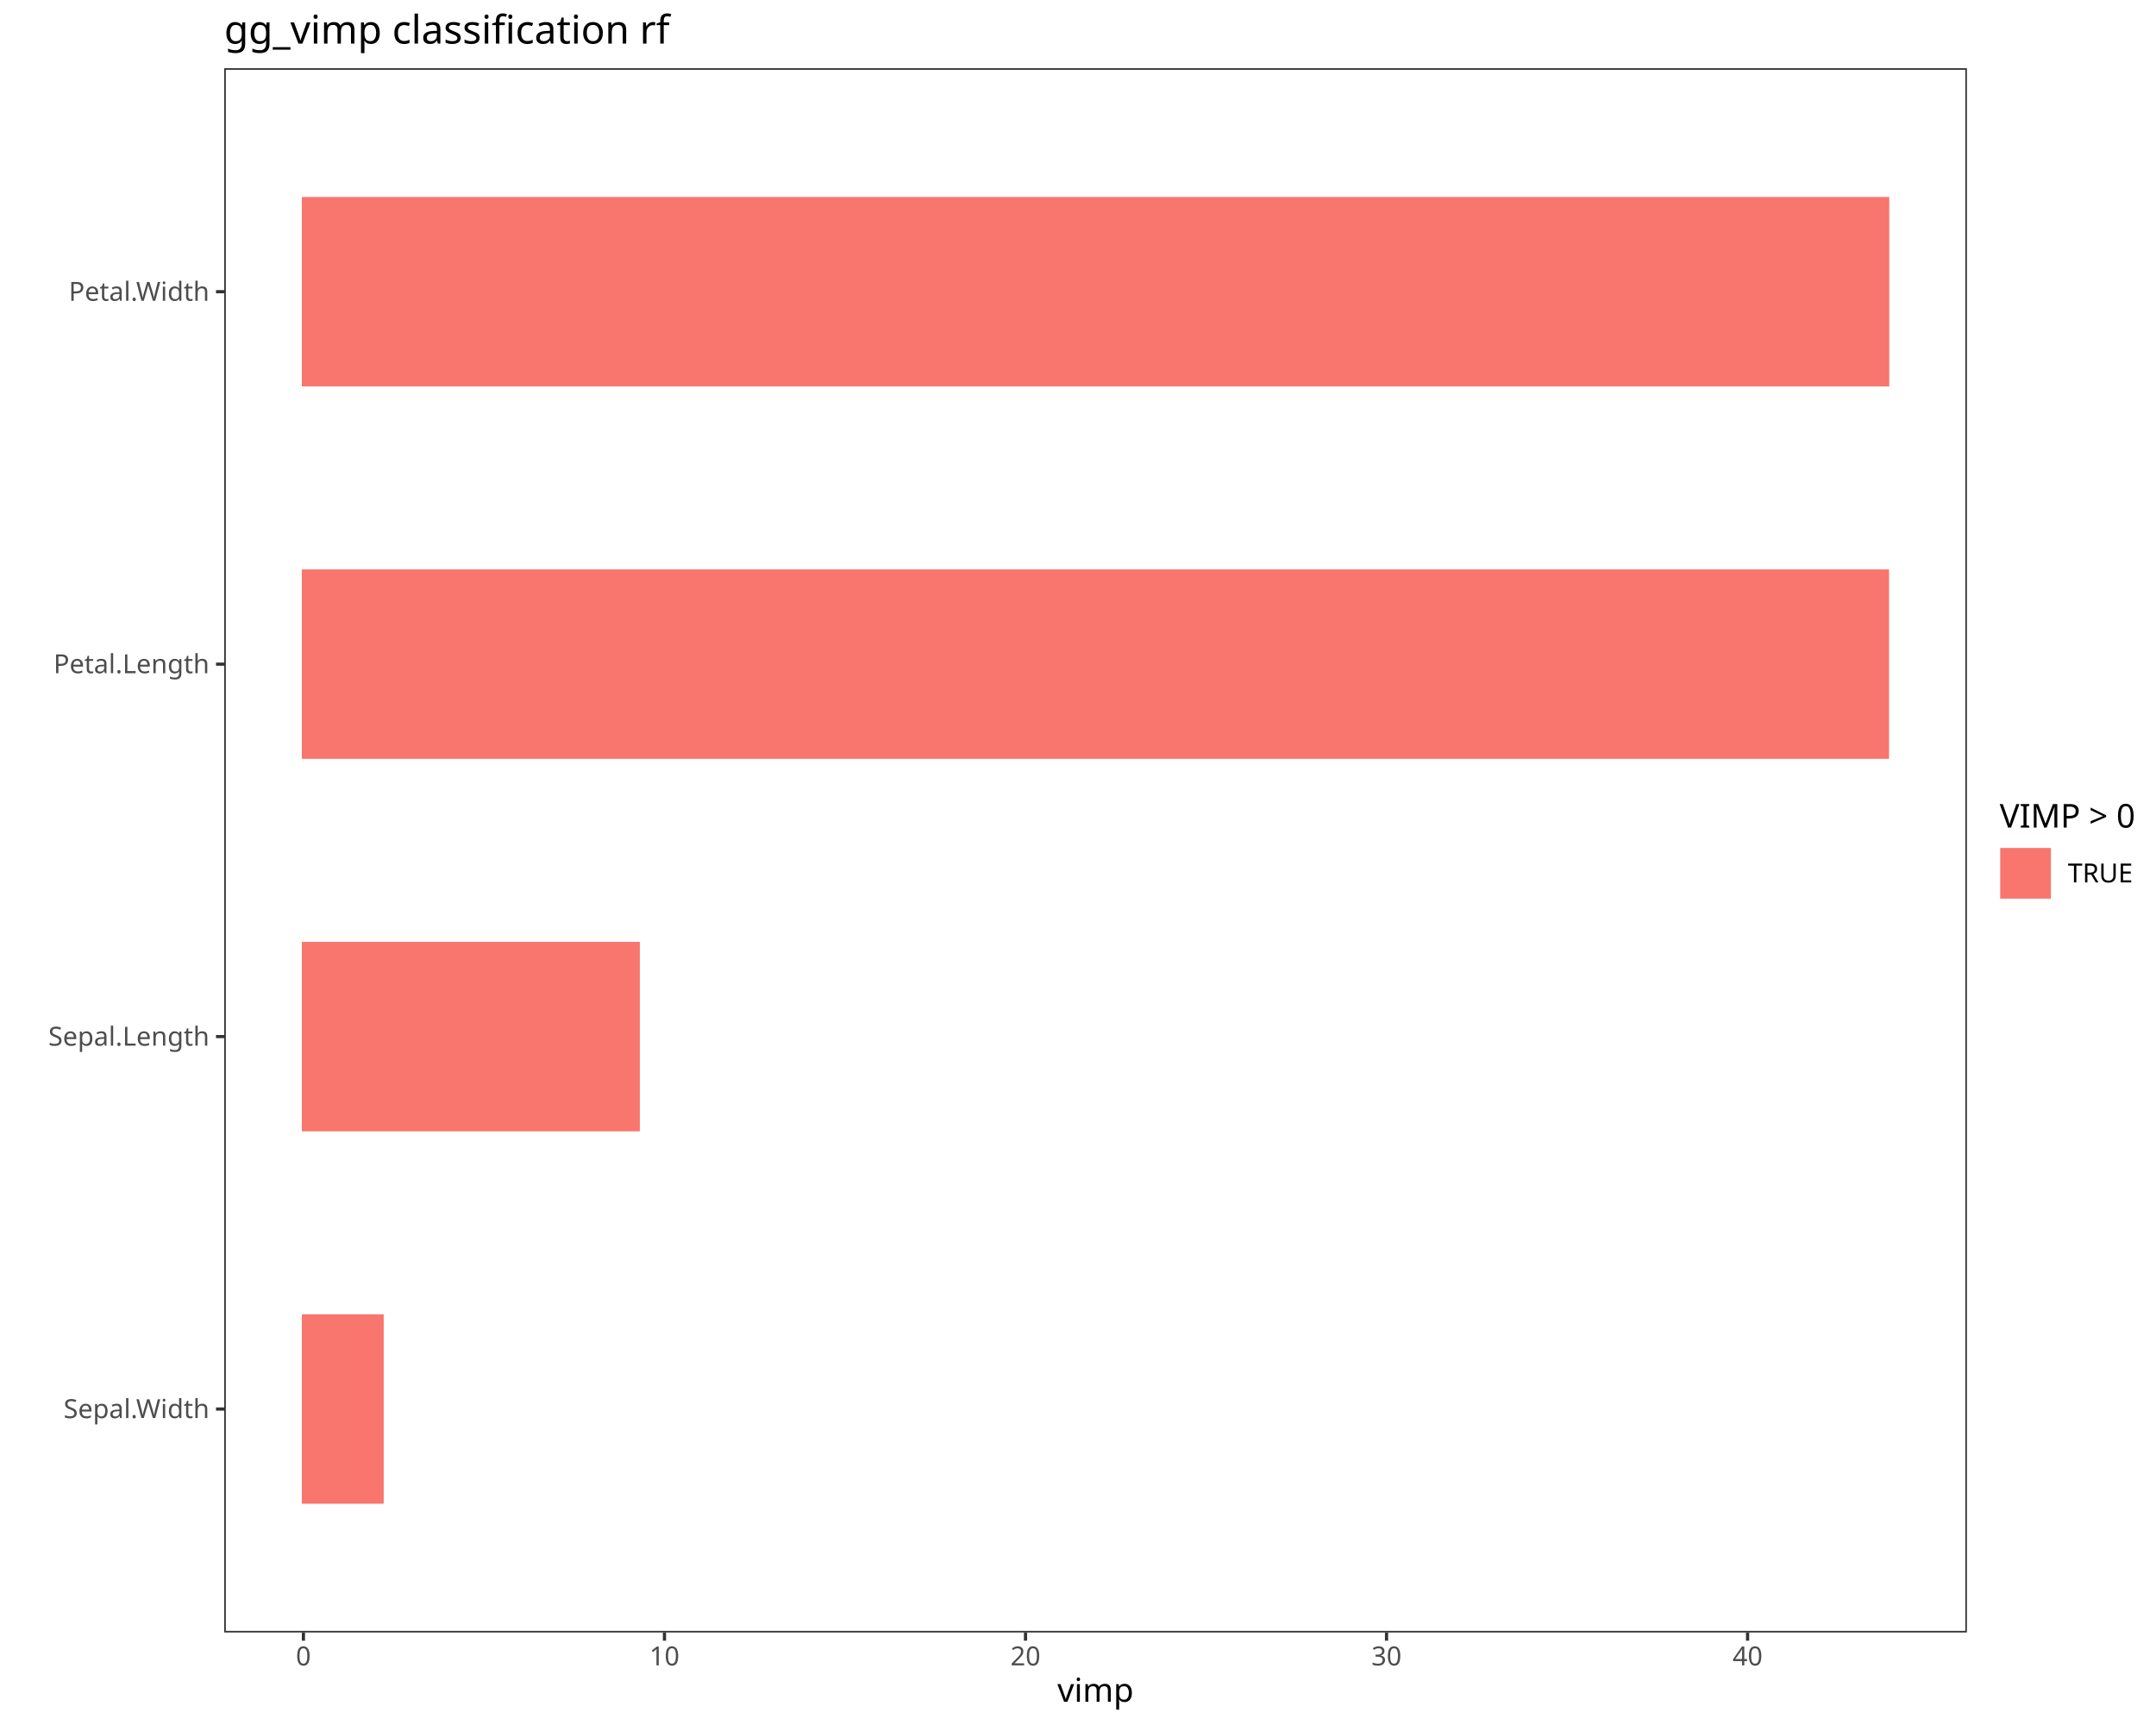
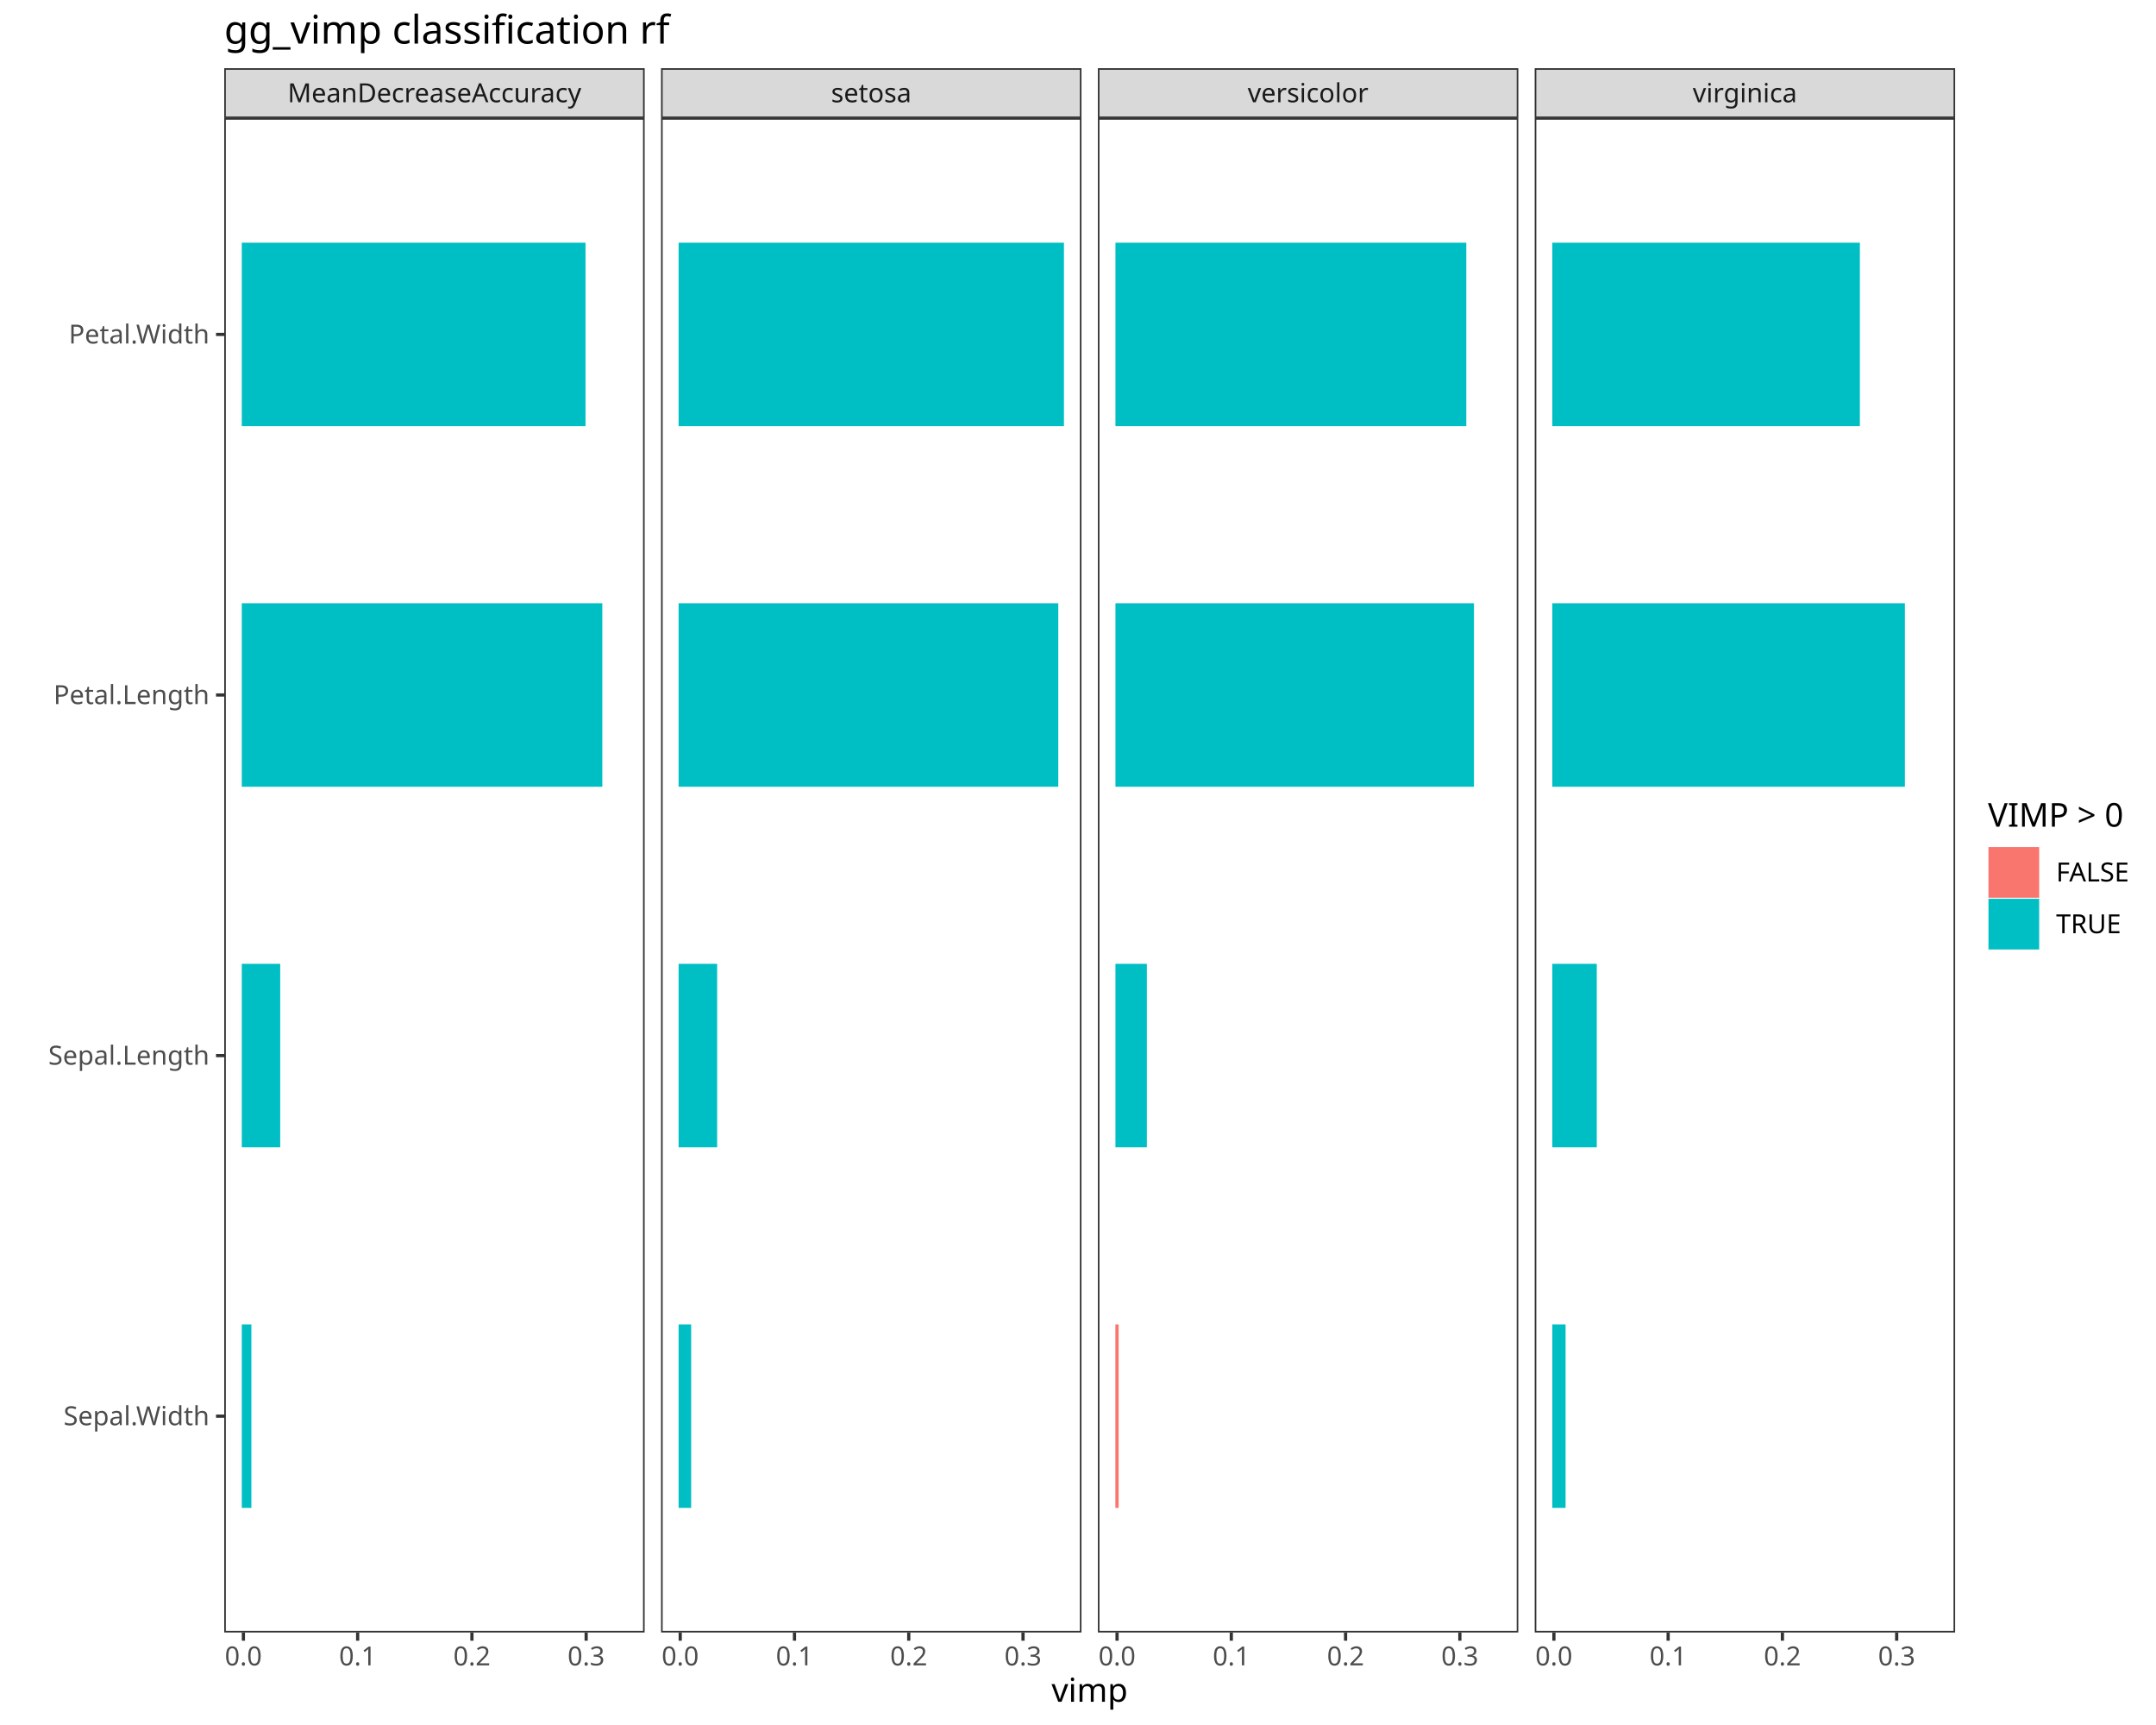
<svg xmlns="http://www.w3.org/2000/svg" class="svglite" data-engine-version="2.0" width="720.00pt" height="576.00pt" viewBox="0 0 720.00 576.00">
  <defs>
    <style type="text/css">
    .svglite line, .svglite polyline, .svglite polygon, .svglite path, .svglite rect, .svglite circle {
      fill: none;
      stroke: #000000;
      stroke-linecap: round;
      stroke-linejoin: round;
      stroke-miterlimit: 10.00;
    }
  </style>
  </defs>
  <rect width="100%" height="100%" style="stroke: none; fill: #FFFFFF;" />
  <defs>
    <clipPath id="cpMC4wMHw3MjAuMDB8MC4wMHw1NzYuMDA=">
      <rect x="0.00" y="0.00" width="720.00" height="576.00" />
    </clipPath>
  </defs>
  <g clip-path="url(#cpMC4wMHw3MjAuMDB8MC4wMHw1NzYuMDA=)">
    <rect x="0.00" y="0.00" width="720.00" height="576.00" style="stroke-width: 1.07; stroke: #FFFFFF; fill: #FFFFFF;" />
  </g>
  <defs>
-     <clipPath id="cpNzQuODh8NjU2Ljg0fDIyLjc4fDU0NS4xMQ==">
-       <rect x="74.88" y="22.78" width="581.97" height="522.33" />
+     <clipPath id="cpNzQuODh8MjE1LjI4fDM5LjQzfDU0NS4xMQ==">
+       <rect x="74.88" y="39.43" width="140.40" height="505.68" />
    </clipPath>
  </defs>
-   <g clip-path="url(#cpNzQuODh8NjU2Ljg0fDIyLjc4fDU0NS4xMQ==)">
-     <rect x="74.88" y="22.78" width="581.97" height="522.33" style="stroke-width: 1.07; stroke: none; fill: #FFFFFF;" />
-     <rect x="101.33" y="66.31" width="529.06" height="62.18" style="stroke-width: 1.07; stroke: #F8766D; stroke-linecap: butt; stroke-linejoin: miter; fill: #F8766D;" />
-     <rect x="101.33" y="190.67" width="528.99" height="62.18" style="stroke-width: 1.07; stroke: #F8766D; stroke-linecap: butt; stroke-linejoin: miter; fill: #F8766D;" />
-     <rect x="101.33" y="315.04" width="111.81" height="62.18" style="stroke-width: 1.07; stroke: #F8766D; stroke-linecap: butt; stroke-linejoin: miter; fill: #F8766D;" />
-     <rect x="101.33" y="439.40" width="26.27" height="62.18" style="stroke-width: 1.07; stroke: #F8766D; stroke-linecap: butt; stroke-linejoin: miter; fill: #F8766D;" />
-     <rect x="74.88" y="22.78" width="581.97" height="522.33" style="stroke-width: 1.07; stroke: #333333;" />
+   <g clip-path="url(#cpNzQuODh8MjE1LjI4fDM5LjQzfDU0NS4xMQ==)">
+     <rect x="74.88" y="39.43" width="140.40" height="505.68" style="stroke-width: 1.07; stroke: none; fill: #FFFFFF;" />
+     <rect x="81.28" y="201.97" width="119.33" height="60.20" style="stroke-width: 1.07; stroke: #00BFC4; stroke-linecap: butt; stroke-linejoin: miter; fill: #00BFC4;" />
+     <rect x="81.28" y="81.57" width="113.72" height="60.20" style="stroke-width: 1.07; stroke: #00BFC4; stroke-linecap: butt; stroke-linejoin: miter; fill: #00BFC4;" />
+     <rect x="81.28" y="322.37" width="11.76" height="60.20" style="stroke-width: 1.07; stroke: #00BFC4; stroke-linecap: butt; stroke-linejoin: miter; fill: #00BFC4;" />
+     <rect x="81.28" y="442.77" width="2.13" height="60.20" style="stroke-width: 1.07; stroke: #00BFC4; stroke-linecap: butt; stroke-linejoin: miter; fill: #00BFC4;" />
+     <rect x="74.88" y="39.43" width="140.40" height="505.68" style="stroke-width: 1.07; stroke: #333333;" />
  </g>
  <g clip-path="url(#cpMC4wMHw3MjAuMDB8MC4wMHw1NzYuMDA=)">
-     <text x="69.94" y="473.52" text-anchor="end" style="font-size: 8.80px; fill: #4D4D4D; font-family: sans;" textLength="47.45px" lengthAdjust="spacingAndGlyphs">Sepal.Width</text>
-     <text x="69.94" y="349.16" text-anchor="end" style="font-size: 8.80px; fill: #4D4D4D; font-family: sans;" textLength="51.87px" lengthAdjust="spacingAndGlyphs">Sepal.Length</text>
-     <text x="69.94" y="224.79" text-anchor="end" style="font-size: 8.80px; fill: #4D4D4D; font-family: sans;" textLength="49.42px" lengthAdjust="spacingAndGlyphs">Petal.Length</text>
-     <text x="69.94" y="100.43" text-anchor="end" style="font-size: 8.80px; fill: #4D4D4D; font-family: sans;" textLength="45.00px" lengthAdjust="spacingAndGlyphs">Petal.Width</text>
-     <polyline points="72.14,470.49 74.88,470.49 " style="stroke-width: 1.07; stroke: #333333; stroke-linecap: butt;" />
-     <polyline points="72.14,346.13 74.88,346.13 " style="stroke-width: 1.07; stroke: #333333; stroke-linecap: butt;" />
-     <polyline points="72.14,221.77 74.88,221.77 " style="stroke-width: 1.07; stroke: #333333; stroke-linecap: butt;" />
-     <polyline points="72.14,97.40 74.88,97.40 " style="stroke-width: 1.07; stroke: #333333; stroke-linecap: butt;" />
-     <polyline points="101.33,547.85 101.33,545.11 " style="stroke-width: 1.07; stroke: #333333; stroke-linecap: butt;" />
-     <polyline points="221.90,547.85 221.90,545.11 " style="stroke-width: 1.07; stroke: #333333; stroke-linecap: butt;" />
-     <polyline points="342.47,547.85 342.47,545.11 " style="stroke-width: 1.07; stroke: #333333; stroke-linecap: butt;" />
-     <polyline points="463.04,547.85 463.04,545.11 " style="stroke-width: 1.07; stroke: #333333; stroke-linecap: butt;" />
-     <polyline points="583.61,547.85 583.61,545.11 " style="stroke-width: 1.07; stroke: #333333; stroke-linecap: butt;" />
-     <text x="101.33" y="556.10" text-anchor="middle" style="font-size: 8.80px; fill: #4D4D4D; font-family: sans;" textLength="4.89px" lengthAdjust="spacingAndGlyphs">0</text>
-     <text x="221.90" y="556.10" text-anchor="middle" style="font-size: 8.80px; fill: #4D4D4D; font-family: sans;" textLength="9.79px" lengthAdjust="spacingAndGlyphs">10</text>
-     <text x="342.47" y="556.10" text-anchor="middle" style="font-size: 8.80px; fill: #4D4D4D; font-family: sans;" textLength="9.79px" lengthAdjust="spacingAndGlyphs">20</text>
-     <text x="463.04" y="556.10" text-anchor="middle" style="font-size: 8.80px; fill: #4D4D4D; font-family: sans;" textLength="9.79px" lengthAdjust="spacingAndGlyphs">30</text>
-     <text x="583.61" y="556.10" text-anchor="middle" style="font-size: 8.80px; fill: #4D4D4D; font-family: sans;" textLength="9.79px" lengthAdjust="spacingAndGlyphs">40</text>
-     <text x="365.86" y="568.24" text-anchor="middle" style="font-size: 11.00px; font-family: sans;" textLength="23.23px" lengthAdjust="spacingAndGlyphs">vimp</text>
-     <rect x="667.80" y="267.64" width="46.72" height="32.61" style="stroke-width: 1.07; stroke: none; fill: #FFFFFF;" />
-     <text x="667.80" y="276.35" style="font-size: 11.00px; font-family: sans;" textLength="45.56px" lengthAdjust="spacingAndGlyphs">VIMP &gt; 0</text>
-     <rect x="667.80" y="282.97" width="17.28" height="17.28" style="stroke-width: 1.07; stroke: none; fill: #FFFFFF;" />
-     <rect x="668.51" y="283.68" width="15.86" height="15.86" style="stroke-width: 1.07; stroke: #F8766D; stroke-linecap: butt; stroke-linejoin: miter; fill: #F8766D;" />
-     <text x="690.56" y="294.64" style="font-size: 8.80px; font-family: sans;" textLength="23.96px" lengthAdjust="spacingAndGlyphs">TRUE</text>
+ </g>
+   <defs>
+     <clipPath id="cpMjIwLjc2fDM2MS4xNnwzOS40M3w1NDUuMTE=">
+       <rect x="220.76" y="39.43" width="140.40" height="505.68" />
+     </clipPath>
+   </defs>
+   <g clip-path="url(#cpMjIwLjc2fDM2MS4xNnwzOS40M3w1NDUuMTE=)">
+     <rect x="220.76" y="39.43" width="140.40" height="505.68" style="stroke-width: 1.07; stroke: none; fill: #FFFFFF;" />
+     <rect x="227.16" y="81.57" width="127.61" height="60.20" style="stroke-width: 1.07; stroke: #00BFC4; stroke-linecap: butt; stroke-linejoin: miter; fill: #00BFC4;" />
+     <rect x="227.16" y="201.97" width="125.72" height="60.20" style="stroke-width: 1.07; stroke: #00BFC4; stroke-linecap: butt; stroke-linejoin: miter; fill: #00BFC4;" />
+     <rect x="227.16" y="322.37" width="11.80" height="60.20" style="stroke-width: 1.07; stroke: #00BFC4; stroke-linecap: butt; stroke-linejoin: miter; fill: #00BFC4;" />
+     <rect x="227.16" y="442.77" width="3.12" height="60.20" style="stroke-width: 1.07; stroke: #00BFC4; stroke-linecap: butt; stroke-linejoin: miter; fill: #00BFC4;" />
+     <rect x="220.76" y="39.43" width="140.40" height="505.68" style="stroke-width: 1.07; stroke: #333333;" />
+   </g>
+   <g clip-path="url(#cpMC4wMHw3MjAuMDB8MC4wMHw1NzYuMDA=)">
+ </g>
+   <defs>
+     <clipPath id="cpMzY2LjY0fDUwNy4wNHwzOS40M3w1NDUuMTE=">
+       <rect x="366.64" y="39.43" width="140.40" height="505.68" />
+     </clipPath>
+   </defs>
+   <g clip-path="url(#cpMzY2LjY0fDUwNy4wNHwzOS40M3w1NDUuMTE=)">
+     <rect x="366.64" y="39.43" width="140.40" height="505.68" style="stroke-width: 1.07; stroke: none; fill: #FFFFFF;" />
+     <rect x="373.04" y="201.97" width="118.66" height="60.20" style="stroke-width: 1.07; stroke: #00BFC4; stroke-linecap: butt; stroke-linejoin: miter; fill: #00BFC4;" />
+     <rect x="373.04" y="81.57" width="116.10" height="60.20" style="stroke-width: 1.07; stroke: #00BFC4; stroke-linecap: butt; stroke-linejoin: miter; fill: #00BFC4;" />
+     <rect x="373.04" y="322.37" width="9.42" height="60.20" style="stroke-width: 1.07; stroke: #00BFC4; stroke-linecap: butt; stroke-linejoin: miter; fill: #00BFC4;" />
+     <rect x="373.02" y="442.77" width="0.026" height="60.20" style="stroke-width: 1.07; stroke: #F8766D; stroke-linecap: butt; stroke-linejoin: miter; fill: #F8766D;" />
+     <rect x="366.64" y="39.43" width="140.40" height="505.68" style="stroke-width: 1.07; stroke: #333333;" />
+   </g>
+   <g clip-path="url(#cpMC4wMHw3MjAuMDB8MC4wMHw1NzYuMDA=)">
+ </g>
+   <defs>
+     <clipPath id="cpNTEyLjUyfDY1Mi45MnwzOS40M3w1NDUuMTE=">
+       <rect x="512.52" y="39.43" width="140.40" height="505.68" />
+     </clipPath>
+   </defs>
+   <g clip-path="url(#cpNTEyLjUyfDY1Mi45MnwzOS40M3w1NDUuMTE=)">
+     <rect x="512.52" y="39.43" width="140.40" height="505.68" style="stroke-width: 1.07; stroke: none; fill: #FFFFFF;" />
+     <rect x="518.93" y="201.97" width="116.67" height="60.20" style="stroke-width: 1.07; stroke: #00BFC4; stroke-linecap: butt; stroke-linejoin: miter; fill: #00BFC4;" />
+     <rect x="518.93" y="81.57" width="101.64" height="60.20" style="stroke-width: 1.07; stroke: #00BFC4; stroke-linecap: butt; stroke-linejoin: miter; fill: #00BFC4;" />
+     <rect x="518.93" y="322.37" width="13.78" height="60.20" style="stroke-width: 1.07; stroke: #00BFC4; stroke-linecap: butt; stroke-linejoin: miter; fill: #00BFC4;" />
+     <rect x="518.93" y="442.77" width="3.36" height="60.20" style="stroke-width: 1.07; stroke: #00BFC4; stroke-linecap: butt; stroke-linejoin: miter; fill: #00BFC4;" />
+     <rect x="512.52" y="39.43" width="140.40" height="505.68" style="stroke-width: 1.07; stroke: #333333;" />
+   </g>
+   <g clip-path="url(#cpMC4wMHw3MjAuMDB8MC4wMHw1NzYuMDA=)">
+ </g>
+   <defs>
+     <clipPath id="cpNzQuODh8MjE1LjI4fDIyLjc4fDM5LjQz">
+       <rect x="74.88" y="22.78" width="140.40" height="16.65" />
+     </clipPath>
+   </defs>
+   <g clip-path="url(#cpNzQuODh8MjE1LjI4fDIyLjc4fDM5LjQz)">
+     <rect x="74.88" y="22.78" width="140.40" height="16.65" style="stroke-width: 1.07; stroke: #333333; fill: #D9D9D9;" />
+     <text x="145.08" y="34.14" text-anchor="middle" style="font-size: 8.80px; fill: #1A1A1A; font-family: sans;" textLength="95.90px" lengthAdjust="spacingAndGlyphs">MeanDecreaseAccuracy</text>
+   </g>
+   <g clip-path="url(#cpMC4wMHw3MjAuMDB8MC4wMHw1NzYuMDA=)">
+ </g>
+   <defs>
+     <clipPath id="cpMjIwLjc2fDM2MS4xNnwyMi43OHwzOS40Mw==">
+       <rect x="220.76" y="22.78" width="140.40" height="16.65" />
+     </clipPath>
+   </defs>
+   <g clip-path="url(#cpMjIwLjc2fDM2MS4xNnwyMi43OHwzOS40Mw==)">
+     <rect x="220.76" y="22.78" width="140.40" height="16.65" style="stroke-width: 1.07; stroke: #333333; fill: #D9D9D9;" />
+     <text x="290.96" y="34.14" text-anchor="middle" style="font-size: 8.80px; fill: #1A1A1A; font-family: sans;" textLength="25.94px" lengthAdjust="spacingAndGlyphs">setosa</text>
+   </g>
+   <g clip-path="url(#cpMC4wMHw3MjAuMDB8MC4wMHw1NzYuMDA=)">
+ </g>
+   <defs>
+     <clipPath id="cpMzY2LjY0fDUwNy4wNHwyMi43OHwzOS40Mw==">
+       <rect x="366.64" y="22.78" width="140.40" height="16.65" />
+     </clipPath>
+   </defs>
+   <g clip-path="url(#cpMzY2LjY0fDUwNy4wNHwyMi43OHwzOS40Mw==)">
+     <rect x="366.64" y="22.78" width="140.40" height="16.65" style="stroke-width: 1.07; stroke: #333333; fill: #D9D9D9;" />
+     <text x="436.84" y="34.14" text-anchor="middle" style="font-size: 8.80px; fill: #1A1A1A; font-family: sans;" textLength="37.66px" lengthAdjust="spacingAndGlyphs">versicolor</text>
+   </g>
+   <g clip-path="url(#cpMC4wMHw3MjAuMDB8MC4wMHw1NzYuMDA=)">
+ </g>
+   <defs>
+     <clipPath id="cpNTEyLjUyfDY1Mi45MnwyMi43OHwzOS40Mw==">
+       <rect x="512.52" y="22.78" width="140.40" height="16.65" />
+     </clipPath>
+   </defs>
+   <g clip-path="url(#cpNTEyLjUyfDY1Mi45MnwyMi43OHwzOS40Mw==)">
+     <rect x="512.52" y="22.78" width="140.40" height="16.65" style="stroke-width: 1.07; stroke: #333333; fill: #D9D9D9;" />
+     <text x="582.72" y="34.14" text-anchor="middle" style="font-size: 8.80px; fill: #1A1A1A; font-family: sans;" textLength="32.28px" lengthAdjust="spacingAndGlyphs">virginica</text>
+   </g>
+   <g clip-path="url(#cpMC4wMHw3MjAuMDB8MC4wMHw1NzYuMDA=)">
+     <polyline points="81.28,547.85 81.28,545.11 " style="stroke-width: 1.07; stroke: #333333; stroke-linecap: butt;" />
+     <polyline points="119.44,547.85 119.44,545.11 " style="stroke-width: 1.07; stroke: #333333; stroke-linecap: butt;" />
+     <polyline points="157.60,547.85 157.60,545.11 " style="stroke-width: 1.07; stroke: #333333; stroke-linecap: butt;" />
+     <polyline points="195.75,547.85 195.75,545.11 " style="stroke-width: 1.07; stroke: #333333; stroke-linecap: butt;" />
+     <text x="81.28" y="556.10" text-anchor="middle" style="font-size: 8.80px; fill: #4D4D4D; font-family: sans;" textLength="12.23px" lengthAdjust="spacingAndGlyphs">0.0</text>
+     <text x="119.44" y="556.10" text-anchor="middle" style="font-size: 8.80px; fill: #4D4D4D; font-family: sans;" textLength="12.23px" lengthAdjust="spacingAndGlyphs">0.1</text>
+     <text x="157.60" y="556.10" text-anchor="middle" style="font-size: 8.80px; fill: #4D4D4D; font-family: sans;" textLength="12.23px" lengthAdjust="spacingAndGlyphs">0.2</text>
+     <text x="195.75" y="556.10" text-anchor="middle" style="font-size: 8.80px; fill: #4D4D4D; font-family: sans;" textLength="12.23px" lengthAdjust="spacingAndGlyphs">0.3</text>
+     <polyline points="227.16,547.85 227.16,545.11 " style="stroke-width: 1.07; stroke: #333333; stroke-linecap: butt;" />
+     <polyline points="265.32,547.85 265.32,545.11 " style="stroke-width: 1.07; stroke: #333333; stroke-linecap: butt;" />
+     <polyline points="303.48,547.85 303.48,545.11 " style="stroke-width: 1.07; stroke: #333333; stroke-linecap: butt;" />
+     <polyline points="341.64,547.85 341.64,545.11 " style="stroke-width: 1.07; stroke: #333333; stroke-linecap: butt;" />
+     <text x="227.16" y="556.10" text-anchor="middle" style="font-size: 8.80px; fill: #4D4D4D; font-family: sans;" textLength="12.23px" lengthAdjust="spacingAndGlyphs">0.0</text>
+     <text x="265.32" y="556.10" text-anchor="middle" style="font-size: 8.80px; fill: #4D4D4D; font-family: sans;" textLength="12.23px" lengthAdjust="spacingAndGlyphs">0.1</text>
+     <text x="303.48" y="556.10" text-anchor="middle" style="font-size: 8.80px; fill: #4D4D4D; font-family: sans;" textLength="12.23px" lengthAdjust="spacingAndGlyphs">0.2</text>
+     <text x="341.64" y="556.10" text-anchor="middle" style="font-size: 8.80px; fill: #4D4D4D; font-family: sans;" textLength="12.23px" lengthAdjust="spacingAndGlyphs">0.3</text>
+     <polyline points="373.04,547.85 373.04,545.11 " style="stroke-width: 1.07; stroke: #333333; stroke-linecap: butt;" />
+     <polyline points="411.20,547.85 411.20,545.11 " style="stroke-width: 1.07; stroke: #333333; stroke-linecap: butt;" />
+     <polyline points="449.36,547.85 449.36,545.11 " style="stroke-width: 1.07; stroke: #333333; stroke-linecap: butt;" />
+     <polyline points="487.52,547.85 487.52,545.11 " style="stroke-width: 1.07; stroke: #333333; stroke-linecap: butt;" />
+     <text x="373.04" y="556.10" text-anchor="middle" style="font-size: 8.80px; fill: #4D4D4D; font-family: sans;" textLength="12.23px" lengthAdjust="spacingAndGlyphs">0.0</text>
+     <text x="411.20" y="556.10" text-anchor="middle" style="font-size: 8.80px; fill: #4D4D4D; font-family: sans;" textLength="12.23px" lengthAdjust="spacingAndGlyphs">0.1</text>
+     <text x="449.36" y="556.10" text-anchor="middle" style="font-size: 8.80px; fill: #4D4D4D; font-family: sans;" textLength="12.23px" lengthAdjust="spacingAndGlyphs">0.2</text>
+     <text x="487.52" y="556.10" text-anchor="middle" style="font-size: 8.80px; fill: #4D4D4D; font-family: sans;" textLength="12.23px" lengthAdjust="spacingAndGlyphs">0.3</text>
+     <polyline points="518.93,547.85 518.93,545.11 " style="stroke-width: 1.07; stroke: #333333; stroke-linecap: butt;" />
+     <polyline points="557.08,547.85 557.08,545.11 " style="stroke-width: 1.07; stroke: #333333; stroke-linecap: butt;" />
+     <polyline points="595.24,547.85 595.24,545.11 " style="stroke-width: 1.07; stroke: #333333; stroke-linecap: butt;" />
+     <polyline points="633.40,547.85 633.40,545.11 " style="stroke-width: 1.07; stroke: #333333; stroke-linecap: butt;" />
+     <text x="518.93" y="556.10" text-anchor="middle" style="font-size: 8.80px; fill: #4D4D4D; font-family: sans;" textLength="12.23px" lengthAdjust="spacingAndGlyphs">0.0</text>
+     <text x="557.08" y="556.10" text-anchor="middle" style="font-size: 8.80px; fill: #4D4D4D; font-family: sans;" textLength="12.23px" lengthAdjust="spacingAndGlyphs">0.1</text>
+     <text x="595.24" y="556.10" text-anchor="middle" style="font-size: 8.80px; fill: #4D4D4D; font-family: sans;" textLength="12.23px" lengthAdjust="spacingAndGlyphs">0.2</text>
+     <text x="633.40" y="556.10" text-anchor="middle" style="font-size: 8.80px; fill: #4D4D4D; font-family: sans;" textLength="12.23px" lengthAdjust="spacingAndGlyphs">0.3</text>
+     <text x="69.94" y="475.90" text-anchor="end" style="font-size: 8.80px; fill: #4D4D4D; font-family: sans;" textLength="47.45px" lengthAdjust="spacingAndGlyphs">Sepal.Width</text>
+     <text x="69.94" y="355.50" text-anchor="end" style="font-size: 8.80px; fill: #4D4D4D; font-family: sans;" textLength="51.87px" lengthAdjust="spacingAndGlyphs">Sepal.Length</text>
+     <text x="69.94" y="235.10" text-anchor="end" style="font-size: 8.80px; fill: #4D4D4D; font-family: sans;" textLength="49.42px" lengthAdjust="spacingAndGlyphs">Petal.Length</text>
+     <text x="69.94" y="114.70" text-anchor="end" style="font-size: 8.80px; fill: #4D4D4D; font-family: sans;" textLength="45.00px" lengthAdjust="spacingAndGlyphs">Petal.Width</text>
+     <polyline points="72.14,472.87 74.88,472.87 " style="stroke-width: 1.07; stroke: #333333; stroke-linecap: butt;" />
+     <polyline points="72.14,352.47 74.88,352.47 " style="stroke-width: 1.07; stroke: #333333; stroke-linecap: butt;" />
+     <polyline points="72.14,232.07 74.88,232.07 " style="stroke-width: 1.07; stroke: #333333; stroke-linecap: butt;" />
+     <polyline points="72.14,111.67 74.88,111.67 " style="stroke-width: 1.07; stroke: #333333; stroke-linecap: butt;" />
+     <text x="363.90" y="568.24" text-anchor="middle" style="font-size: 11.00px; font-family: sans;" textLength="23.23px" lengthAdjust="spacingAndGlyphs">vimp</text>
+     <rect x="663.88" y="267.33" width="50.64" height="49.89" style="stroke-width: 1.07; stroke: none; fill: #FFFFFF;" />
+     <text x="663.88" y="276.04" style="font-size: 11.00px; font-family: sans;" textLength="45.56px" lengthAdjust="spacingAndGlyphs">VIMP &gt; 0</text>
+     <rect x="663.88" y="282.66" width="17.28" height="17.28" style="stroke-width: 1.07; stroke: none; fill: #FFFFFF;" />
+     <rect x="664.59" y="283.37" width="15.86" height="15.86" style="stroke-width: 1.07; stroke: #F8766D; stroke-linecap: butt; stroke-linejoin: miter; fill: #F8766D;" />
+     <rect x="663.88" y="299.94" width="17.28" height="17.28" style="stroke-width: 1.07; stroke: none; fill: #FFFFFF;" />
+     <rect x="664.59" y="300.65" width="15.86" height="15.86" style="stroke-width: 1.07; stroke: #00BFC4; stroke-linecap: butt; stroke-linejoin: miter; fill: #00BFC4;" />
+     <text x="686.64" y="294.33" style="font-size: 8.80px; font-family: sans;" textLength="27.88px" lengthAdjust="spacingAndGlyphs">FALSE</text>
+     <text x="686.64" y="311.61" style="font-size: 8.80px; font-family: sans;" textLength="23.96px" lengthAdjust="spacingAndGlyphs">TRUE</text>
    <text x="74.88" y="14.56" style="font-size: 13.20px; font-family: sans;" textLength="140.14px" lengthAdjust="spacingAndGlyphs">gg_vimp classification rf</text>
  </g>
</svg>
